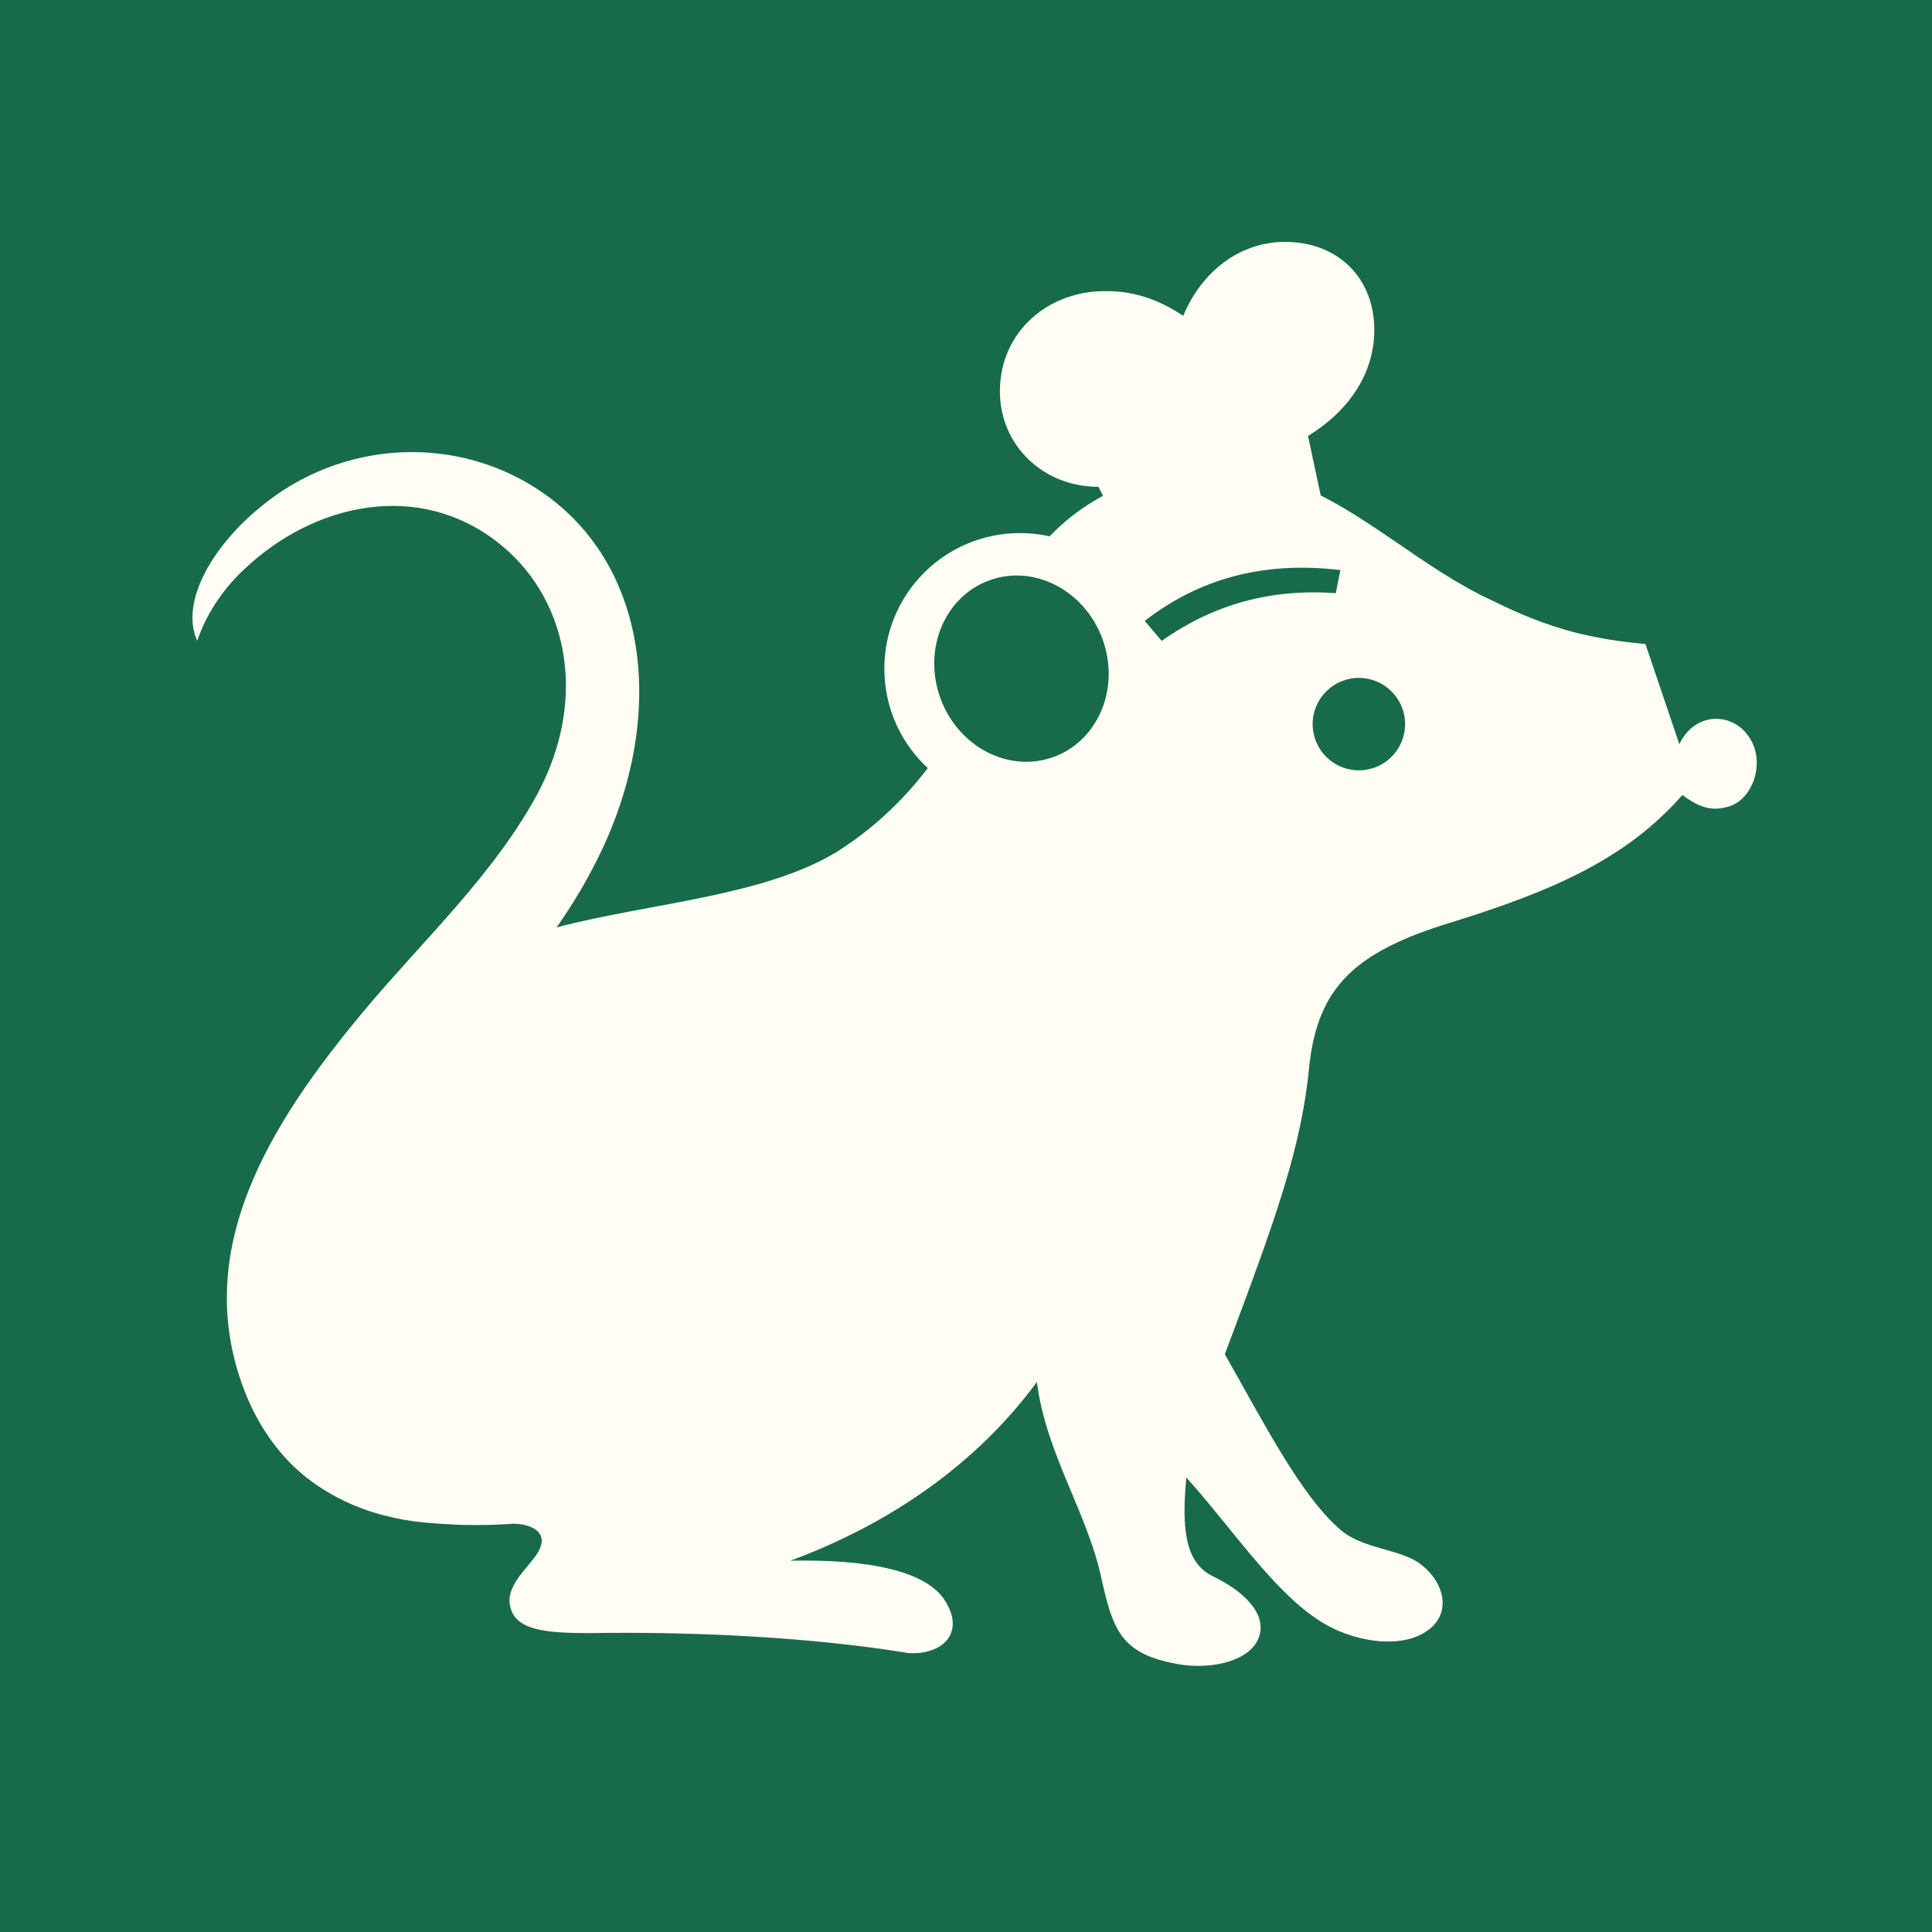
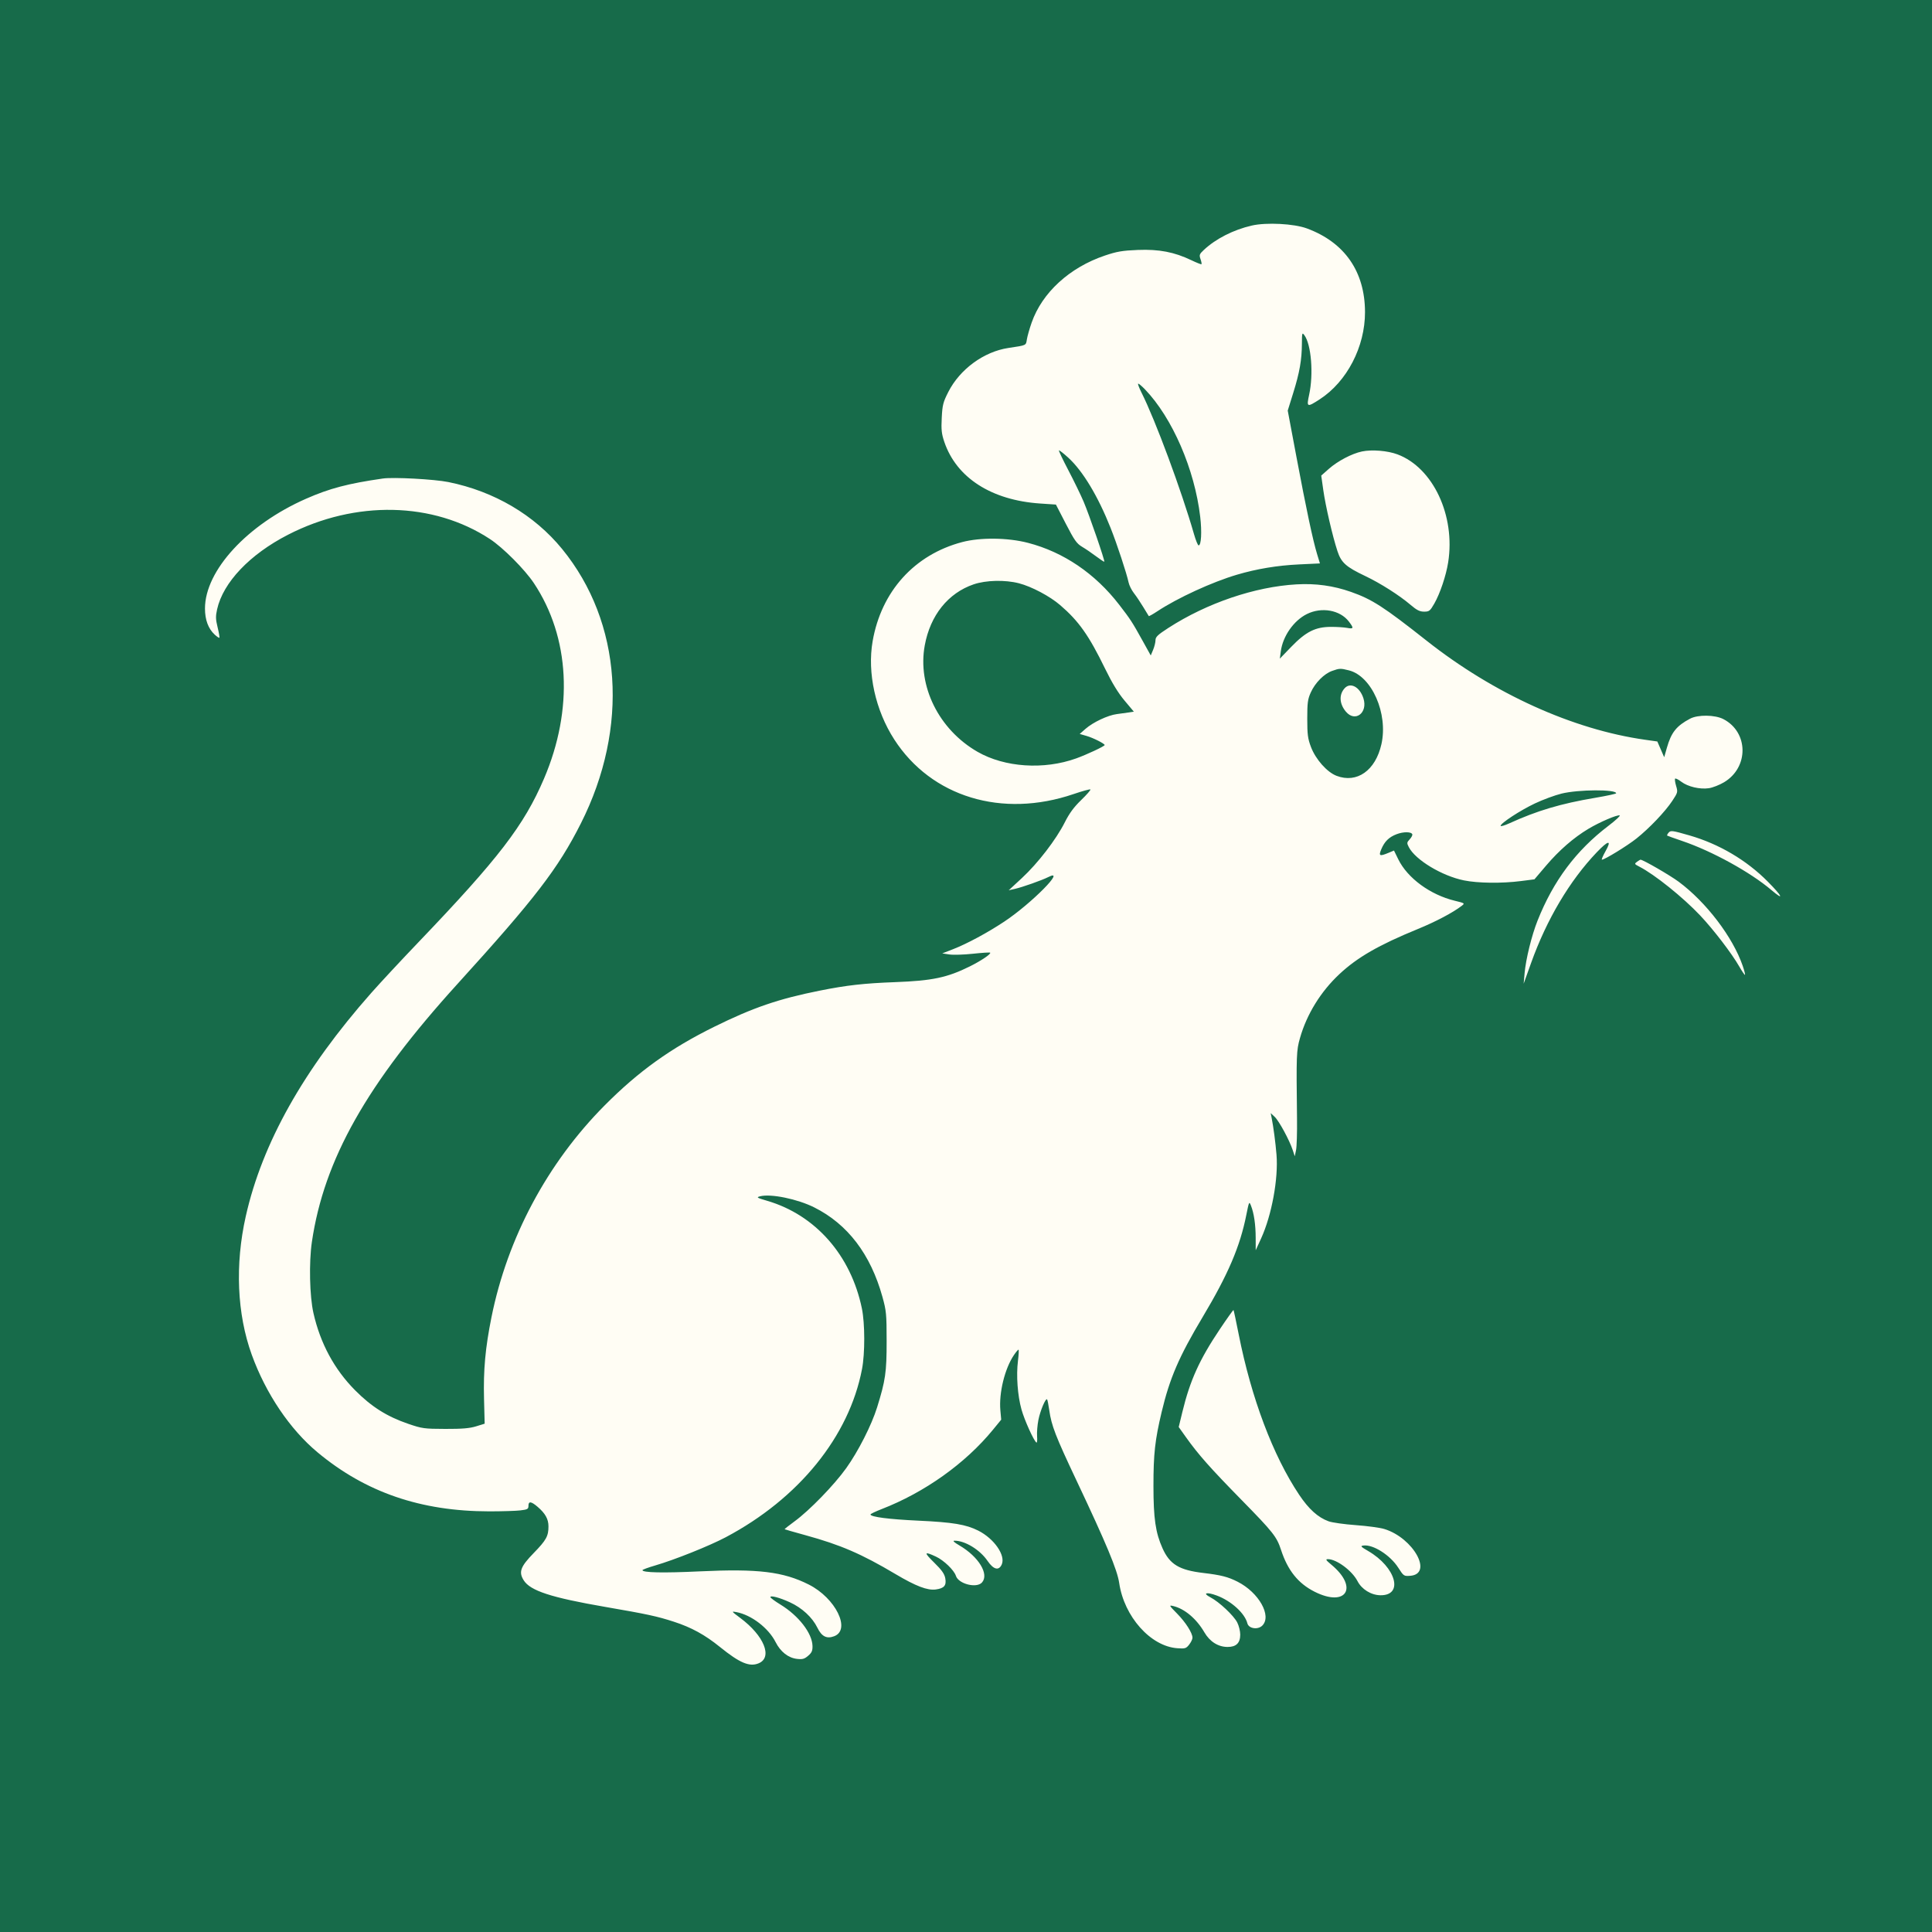
- <svg xmlns="http://www.w3.org/2000/svg" viewBox="0 0 1254 1254" role="img" aria-labelledby="title">
-   <rect width="1254" height="1254" fill="#176b4a" />
-   <g fill="#fffdf4">
-     <path d="M351 982c-82 20-160-1-191-76-38-93 15-177 78-252 37-44 83-87 111-139 34-64 18-129-26-163-51-40-119-26-165 18-15 14-25 31-30 46-12-27 13-64 40-86 53-45 130-49 186-9 71 51 78 153 31 242-31 60-82 108-124 157-51 60-75 126-62 178 11 44 60 67 130 52z" />
-     <path d="M1090 483c10-21 34-21 45-5 12 17 2 43-15 46-11 3-20-2-28-8-36 41-83 62-151 83-62 19-85 42-91 91-5 55-22 101-55 189 25 44 49 91 74 113 15 14 41 13 54 24 16 13 18 32 4 42-17 13-50 8-72-7-29-19-57-61-85-92-3 33-1 55 17 64 19 9 36 24 30 40-6 16-34 22-58 16-32-7-37-23-44-54-9-43-36-81-42-128-39 53-95 92-160 116 49-1 89 6 101 27 12 20-2 34-24 33-67-11-145-14-207-13-30 0-49-2-52-18-3-14 15-27 19-36 6-12-6-17-17-17-129 9-191-52-178-168 12-110 88-187 206-219 61-16 134-20 182-49 38-24 68-59 88-103 8-18 15-43 25-64 10-24 30-47 56-62 45-26 89-25 128-10 45 17 83 55 129 76 38 19 66 25 99 28z" />
-     <circle cx="662" cy="434" r="88" />
-     <path d="M755 396c-16-29-30-56-42-80-36 0-64-27-64-62 0-39 32-66 70-65 18 0 34 6 49 16 12-29 37-48 66-48 35 0 58 24 58 57 0 29-17 53-43 69l19 89c-44-2-80 7-113 24z" />
-   </g>
-   <ellipse cx="663" cy="434" rx="56" ry="61" transform="rotate(-20 663 434)" fill="#176b4a" />
-   <path d="M743 403c35-27 76-39 127-33l-3 15c-42-3-79 7-113 31z" fill="#176b4a" />
-   <circle cx="882" cy="470" r="30" fill="#176b4a" />
+ <svg xmlns="http://www.w3.org/2000/svg" width="1254" height="1254" viewBox="0 0 1254 1254" role="img" aria-labelledby="title">
+   <rect x="0" y="0" width="100%" height="100%" fill="#176b4a" />
+   <path d="M 812.500 146.403 C 800.606 149.125, 789.093 154.982, 781.340 162.254 C 778.500 164.918, 778.284 165.515, 779.206 168.160 C 779.770 169.778, 780.059 171.275, 779.848 171.486 C 779.637 171.696, 776.677 170.531, 773.270 168.896 C 762.208 163.587, 752.260 161.678, 738.531 162.232 C 728.491 162.636, 724.952 163.239, 717.149 165.873 C 694.213 173.615, 676.426 189.913, 669.592 209.446 C 668.235 213.325, 666.852 218.184, 666.518 220.242 C 665.855 224.338, 666.486 224.043, 654.522 225.847 C 638.556 228.254, 623.004 239.652, 615.490 254.454 C 612.141 261.052, 611.676 262.889, 611.254 271.183 C 610.860 278.929, 611.142 281.567, 612.927 286.829 C 620.828 310.118, 643.543 324.706, 675.197 326.821 L 685.362 327.500 691.820 340 C 697.357 350.717, 698.864 352.846, 702.389 354.928 C 704.650 356.263, 708.739 359.049, 711.477 361.118 C 714.214 363.187, 716.591 364.743, 716.758 364.575 C 717.280 364.053, 706.981 334.134, 703.342 325.603 C 701.441 321.147, 696.964 311.935, 693.392 305.134 C 689.821 298.333, 687.090 292.577, 687.324 292.343 C 687.557 292.109, 690.284 294.235, 693.383 297.067 C 702.821 305.693, 712.655 322.021, 720.871 342.707 C 725.017 353.146, 731.311 372.212, 732.521 378 C 732.923 379.925, 734.487 383.075, 735.996 385 C 737.505 386.925, 740.227 390.975, 742.045 394 C 743.864 397.025, 745.479 399.669, 745.634 399.875 C 745.789 400.081, 748.298 398.676, 751.208 396.752 C 764.318 388.087, 786.767 377.774, 802.873 373.019 C 815.733 369.222, 829.082 367.008, 843.114 366.347 L 856.727 365.704 854.869 359.602 C 852.142 350.643, 847.835 330.364, 841.468 296.500 L 835.827 266.500 839.408 255 C 843.534 241.751, 844.969 233.574, 845.024 223 C 845.061 216.087, 845.182 215.657, 846.576 217.500 C 851.096 223.478, 852.658 242.750, 849.715 256.250 C 847.944 264.376, 848.320 264.536, 856.595 259.172 C 874.263 247.717, 886.022 225.079, 885.985 202.590 C 885.942 176.280, 872.765 157.311, 848.242 148.257 C 839.838 145.154, 821.999 144.229, 812.500 146.403 M 740.944 254.889 C 749.871 272.573, 766.884 318.458, 775.004 346.750 C 776.148 350.738, 777.488 354, 777.981 354 C 779.686 354, 780.171 345.304, 779.016 335.422 C 775.417 304.635, 760.951 271.248, 743.194 252.750 C 741.214 250.688, 739.229 249, 738.783 249 C 738.336 249, 739.309 251.650, 740.944 254.889 M 884 293.036 C 877.489 294.397, 868.251 299.245, 862.537 304.298 L 857.573 308.687 858.904 318.093 C 860.371 328.468, 864.914 348.051, 868.097 357.724 C 870.554 365.188, 873.613 367.934, 886.060 373.848 C 895.949 378.546, 908.296 386.399, 915.608 392.640 C 919.596 396.044, 921.510 397, 924.338 397 C 927.658 397, 928.210 396.563, 930.970 391.750 C 934.686 385.271, 938.599 373.629, 939.960 365 C 944.749 334.639, 930.153 303.561, 907.044 294.915 C 900.623 292.513, 890.462 291.684, 884 293.036 M 248.500 310.591 C 225.821 313.863, 213.956 316.984, 198.694 323.695 C 160.501 340.487, 133.040 370.313, 133.043 395 C 133.044 402.323, 135.195 408.080, 139.364 411.921 C 140.810 413.252, 142.173 414.152, 142.394 413.921 C 142.615 413.689, 142.100 410.668, 141.249 407.206 C 139.961 401.967, 139.905 400.002, 140.916 395.485 C 144.824 378.021, 162.120 359.829, 186.933 347.083 C 230.733 324.585, 281.144 325.655, 318 349.866 C 326.517 355.460, 340.611 369.606, 346.525 378.494 C 369.917 413.651, 372.339 460.355, 353.104 505.376 C 340.151 535.692, 323.644 557.194, 271.500 611.668 C 260.500 623.160, 246.741 637.948, 240.924 644.531 C 197.038 694.200, 170.204 741.965, 159.531 789.415 C 152.455 820.870, 153.835 852.869, 163.405 879.308 C 172.535 904.529, 188.141 927.689, 206.084 942.644 C 237.213 968.590, 273.114 980.940, 317.500 980.972 C 325.750 980.978, 334.863 980.699, 337.750 980.352 C 342.423 979.791, 343 979.462, 343 977.361 C 343 974.252, 344.746 974.436, 348.891 977.981 C 353.929 982.289, 355.986 985.969, 355.993 990.685 C 356.003 997.059, 354.585 999.629, 346.428 1008.010 C 337.804 1016.873, 336.537 1020.316, 339.916 1025.715 C 344.173 1032.518, 357.694 1036.925, 393 1043.018 C 420.201 1047.712, 426.539 1049.083, 437.500 1052.647 C 448.824 1056.329, 457.540 1061.113, 467.275 1068.987 C 480.156 1079.407, 486.488 1082.077, 492.432 1079.593 C 501.649 1075.742, 495.944 1061.675, 480.500 1050.176 C 474.662 1045.829, 474.595 1045.726, 478 1046.370 C 487.719 1048.208, 498.774 1056.673, 503.415 1065.832 C 506.616 1072.149, 511.649 1076.093, 517.323 1076.733 C 520.898 1077.136, 522.132 1076.790, 524.553 1074.708 C 526.896 1072.693, 527.451 1071.434, 527.370 1068.322 C 527.153 1060.043, 518.379 1048.711, 506.603 1041.500 C 503.011 1039.300, 500.055 1037.127, 500.036 1036.671 C 499.979 1035.348, 505.976 1036.926, 512.680 1039.997 C 520.576 1043.616, 527.261 1049.790, 530.542 1056.496 C 533.345 1062.226, 536.585 1063.869, 541.440 1062.023 C 552.490 1057.821, 542.373 1037.249, 524.937 1028.468 C 508.356 1020.118, 491.940 1018.128, 454.363 1019.913 C 430.377 1021.052, 416.992 1020.773, 417.005 1019.135 C 417.008 1018.786, 420.720 1017.420, 425.255 1016.100 C 437.834 1012.437, 460.399 1003.412, 471 997.802 C 518.454 972.692, 551.137 932.374, 559.509 888.614 C 561.472 878.355, 561.429 858.991, 559.420 849.269 C 552.293 814.762, 529.292 788.606, 498 779.424 C 491.225 777.436, 490.774 777.151, 493.334 776.482 C 500.271 774.668, 517.586 778.215, 528.498 783.686 C 550.200 794.565, 565.055 814.045, 572.750 841.717 C 575.269 850.774, 575.472 852.911, 575.486 870.500 C 575.501 890.679, 574.731 896.023, 569.289 913.500 C 565.706 925.010, 557.061 942.026, 549.253 952.938 C 541.410 963.901, 525.445 980.345, 515.765 987.432 C 512.061 990.145, 509.136 992.461, 509.265 992.581 C 509.394 992.700, 515.502 994.448, 522.837 996.465 C 545.594 1002.722, 559.153 1008.576, 581.202 1021.664 C 594.484 1029.548, 601.950 1032.402, 607.388 1031.674 C 612.847 1030.943, 614.424 1029.076, 613.545 1024.387 C 613.009 1021.529, 611.260 1019.058, 606.409 1014.301 C 599.481 1007.507, 599.700 1006.713, 607.500 1010.353 C 612.625 1012.744, 619.283 1019.165, 620.449 1022.840 C 622.106 1028.061, 633.822 1031.064, 637.345 1027.171 C 642.189 1021.819, 635.224 1010.378, 622.662 1003.054 C 619.240 1001.059, 618.176 1000.037, 619.507 1000.022 C 626.325 999.947, 636.045 1005.883, 641.005 1013.152 C 644.849 1018.785, 648.284 1019.665, 650.182 1015.501 C 652.860 1009.623, 645.349 998.744, 634.987 993.493 C 627.070 989.481, 618.480 988.051, 596.073 987.011 C 576.953 986.125, 565 984.581, 565 982.999 C 565 982.623, 568.263 981.051, 572.250 979.506 C 600.222 968.662, 626.639 949.827, 644.516 927.979 L 649.852 921.458 649.310 915.479 C 648.279 904.107, 652.174 888.240, 658.152 879.462 C 659.443 877.565, 660.756 876.011, 661.069 876.007 C 661.382 876.003, 661.230 879.263, 660.730 883.250 C 659.536 892.773, 660.470 905.723, 663.006 914.821 C 664.940 921.762, 671.058 935.300, 672.725 936.330 C 673.151 936.594, 673.338 934.779, 673.141 932.298 C 672.943 929.817, 673.323 925.034, 673.986 921.668 C 675.172 915.636, 678.674 907.341, 679.630 908.297 C 679.900 908.567, 680.540 911.748, 681.053 915.367 C 682.462 925.323, 685.097 932.118, 698.743 961 C 718.232 1002.246, 725.190 1018.952, 726.441 1027.500 C 729.627 1049.261, 746.788 1068.544, 764.092 1069.809 C 769.230 1070.184, 769.859 1069.995, 771.842 1067.474 C 773.029 1065.965, 774 1063.962, 774 1063.022 C 774 1059.931, 769.592 1053.010, 764 1047.320 C 758.766 1041.996, 758.645 1041.759, 761.500 1042.431 C 768.885 1044.169, 776.606 1050.684, 781.728 1059.500 C 785.232 1065.530, 790.665 1068.960, 796.750 1068.984 C 802.364 1069.005, 805 1066.442, 805 1060.960 C 805 1058.738, 804.126 1055.207, 803.058 1053.113 C 800.730 1048.550, 791.339 1039.743, 785.618 1036.757 C 780.231 1033.945, 783.135 1033.141, 789.766 1035.608 C 799.147 1039.097, 807.992 1047.137, 809.630 1053.663 C 810.493 1057.100, 816.451 1057.994, 819.326 1055.118 C 825.632 1048.813, 817.073 1033.631, 803.269 1026.636 C 797.002 1023.461, 792.538 1022.322, 781 1020.954 C 765.379 1019.103, 759.241 1015.385, 754.550 1004.932 C 750.026 994.851, 748.672 985.550, 748.667 964.500 C 748.661 943.703, 749.664 934.651, 753.987 916.500 C 759.221 894.526, 765.249 880.552, 780.516 855 C 797.139 827.179, 804.868 809.113, 808.964 788.500 C 810.685 779.843, 810.799 779.614, 811.948 782.500 C 813.917 787.442, 814.999 794.791, 815.021 803.386 L 815.042 811.500 818.574 803.767 C 825.451 788.712, 829.802 765.018, 828.539 749.500 C 827.900 741.645, 826.549 731.427, 825.366 725.500 L 824.767 722.500 827.343 724.886 C 830.122 727.461, 836.931 740.004, 839.075 746.500 L 840.396 750.500 841.224 746.500 C 841.680 744.300, 841.962 735.075, 841.852 726 C 841.350 684.547, 841.447 681.938, 843.793 673.715 C 848.196 658.277, 857.236 643.621, 869.338 632.301 C 881.026 621.367, 894.927 613.366, 920.231 603.009 C 931.868 598.246, 943.073 592.333, 948.714 587.978 C 950.898 586.292, 950.839 586.248, 944.214 584.636 C 928.283 580.760, 913.536 569.927, 907.559 557.710 L 904.794 552.059 901.275 553.530 C 895.462 555.958, 894.721 555.604, 896.534 551.264 C 898.666 546.163, 901.525 543.347, 906.506 541.445 C 910.954 539.746, 916.116 539.797, 916.688 541.545 C 916.876 542.120, 916.110 543.579, 914.985 544.786 C 913.096 546.813, 913.053 547.202, 914.428 549.861 C 918.718 558.157, 935.926 568.532, 950.208 571.434 C 959.264 573.274, 974.793 573.458, 987.159 571.872 L 995.954 570.744 1003.491 561.883 C 1011.999 551.879, 1021.422 543.685, 1031.016 537.947 C 1038.369 533.549, 1049.651 528.717, 1051.289 529.263 C 1051.886 529.462, 1048.596 532.502, 1043.977 536.018 C 1022.940 552.032, 1008.250 571.697, 997.942 597.645 C 994.168 607.145, 990.386 622.503, 989.573 631.629 L 988.960 638.500 993.795 625 C 1003.902 596.780, 1018.799 571.668, 1036.358 553.250 C 1043.974 545.262, 1046.347 544.951, 1042.087 552.500 C 1040.380 555.525, 1039.335 558, 1039.766 558 C 1041.523 558, 1056.322 548.915, 1062.201 544.228 C 1070.587 537.540, 1080.807 526.808, 1085.408 519.855 C 1089.020 514.397, 1089.103 514.075, 1087.911 510.099 C 1087.234 507.837, 1086.947 505.720, 1087.274 505.393 C 1087.601 505.066, 1089.388 505.957, 1091.244 507.373 C 1095.519 510.634, 1103.350 512.474, 1109.209 511.596 C 1111.693 511.223, 1116.133 509.475, 1119.076 507.709 C 1135.197 498.042, 1134.945 475.257, 1118.624 466.767 C 1113.168 463.928, 1102.096 463.772, 1097 466.462 C 1088.128 471.145, 1084.744 475.394, 1081.898 485.424 L 1080.173 491.500 1077.946 486.386 L 1075.718 481.272 1067.803 480.152 C 1020.839 473.511, 969.559 450.267, 926 415.878 C 898.071 393.829, 890.625 389.025, 876.879 384.183 C 865.462 380.163, 854.060 378.582, 841.574 379.289 C 814.535 380.821, 783.443 391.381, 758.395 407.539 C 751.473 412.005, 750 413.403, 750 415.510 C 750 416.915, 749.307 419.724, 748.459 421.753 L 746.918 425.441 741.666 415.970 C 734.850 403.679, 733.776 402.024, 726.424 392.500 C 710.793 372.251, 690.302 358.343, 667.274 352.355 C 654.116 348.934, 636.359 348.725, 624.500 351.853 C 593.521 360.023, 572.036 383.815, 566.399 416.192 C 562.832 436.682, 568.193 461.009, 580.461 480 C 604.547 517.285, 650.411 531.234, 696.850 515.397 C 702.543 513.455, 707.448 512.114, 707.750 512.417 C 708.053 512.719, 705.358 515.809, 701.762 519.284 C 697.045 523.840, 694.086 527.863, 691.143 533.716 C 685.541 544.857, 673.684 560.276, 663.352 569.854 L 654.728 577.849 658.743 576.946 C 663.566 575.863, 676.382 571.329, 680.343 569.305 C 692.666 563.008, 669.596 586.378, 651.825 598.193 C 641.098 605.324, 627.691 612.552, 618.701 616.050 L 611.592 618.816 616.198 619.507 C 618.731 619.887, 625.624 619.679, 631.515 619.045 C 637.405 618.410, 642.429 618.095, 642.678 618.345 C 643.462 619.128, 636.782 623.642, 629.500 627.250 C 614.799 634.535, 605.170 636.565, 581 637.474 C 560.634 638.241, 549.576 639.489, 532 643.005 C 505.290 648.349, 488.721 654.029, 463.500 666.487 C 435.199 680.468, 414.471 695.344, 392.500 717.445 C 355.328 754.836, 329.353 803.443, 318.993 855 C 314.985 874.948, 313.689 889.186, 314.169 908.029 L 314.577 924.067 309.039 925.784 C 304.846 927.083, 299.976 927.490, 289 927.459 C 275.310 927.420, 273.969 927.236, 265 924.167 C 251.181 919.438, 241.162 913.120, 230.525 902.426 C 217.030 888.859, 207.902 871.955, 203.445 852.276 C 200.949 841.254, 200.472 819.426, 202.435 806.096 C 210.312 752.610, 238.038 703.486, 296.969 638.603 C 347.326 583.160, 362.231 563.767, 377.035 534.430 C 408.430 472.217, 403.770 403.984, 364.873 356.349 C 346.812 334.231, 320.749 318.895, 291 312.881 C 281.860 311.033, 255.340 309.604, 248.500 310.591 M 631.973 379.277 C 615.391 384.930, 603.815 399.372, 600.235 418.871 C 595.378 445.319, 609.383 473.565, 634.500 487.983 C 652.119 498.096, 677.516 499.795, 698.500 492.263 C 705.383 489.792, 717 484.343, 717 483.584 C 717 482.680, 709.618 478.949, 705.390 477.716 L 700.804 476.379 704.582 473.062 C 709.473 468.768, 719.134 464.224, 724.932 463.490 C 727.444 463.172, 730.950 462.689, 732.723 462.416 L 735.946 461.919 729.908 454.728 C 725.775 449.806, 721.790 443.269, 717.281 434.018 C 706.743 412.395, 700.205 403.144, 688.125 392.760 C 681.365 386.950, 669.580 380.710, 661.356 378.586 C 652.357 376.263, 639.959 376.554, 631.973 379.277 M 848.241 398.567 C 839.696 402.825, 832.636 412.923, 831.330 422.756 L 830.699 427.500 838.161 419.781 C 847.587 410.030, 853.782 406.915, 863.815 406.883 C 867.626 406.871, 872.376 407.168, 874.372 407.542 C 878.659 408.346, 878.822 407.767, 875.527 403.447 C 869.800 395.937, 857.818 393.795, 848.241 398.567 M 864.615 435.472 C 859.412 437.327, 853.637 443.151, 850.812 449.393 C 848.808 453.819, 848.500 456.100, 848.500 466.500 C 848.500 476.750, 848.851 479.424, 850.905 484.839 C 853.958 492.884, 861.338 501.200, 867.520 503.561 C 880.749 508.613, 892.788 500.128, 896.632 483.046 C 901.100 463.188, 890.396 438.855, 875.549 435.117 C 870.062 433.735, 869.432 433.756, 864.615 435.472 M 872.733 446.750 C 868.995 450.898, 869.331 456.863, 873.589 461.923 C 879.599 469.066, 887.968 462.665, 884.949 453.234 C 882.578 445.828, 876.480 442.592, 872.733 446.750 M 1013.577 515.091 C 1009.219 516.161, 1001.411 519.047, 996.225 521.503 C 986.684 526.023, 974 534.318, 974 536.038 C 974 536.553, 976.587 535.796, 979.750 534.356 C 997.733 526.167, 1013.107 521.598, 1035.282 517.854 C 1042.827 516.580, 1049 515.245, 1049 514.886 C 1049 512.265, 1024.503 512.407, 1013.577 515.091 M 1082.972 540.534 C 1082.281 541.367, 1081.892 542.188, 1082.107 542.358 C 1082.323 542.528, 1086.775 544.124, 1092 545.904 C 1111.414 552.516, 1136.129 566.128, 1149.798 577.737 C 1158.326 584.980, 1156.958 581.862, 1147.359 572.177 C 1133.574 558.268, 1115.705 547.742, 1096.500 542.218 C 1085.275 538.990, 1084.349 538.874, 1082.972 540.534 M 1062.501 559.376 C 1060.724 560.675, 1060.811 560.850, 1064.060 562.518 C 1073.962 567.604, 1092.431 582.436, 1103.570 594.248 C 1112.312 603.520, 1124.078 618.897, 1128.966 627.441 C 1130.753 630.564, 1132.393 632.941, 1132.610 632.723 C 1132.827 632.506, 1132.163 629.882, 1131.135 626.892 C 1124.720 608.246, 1107.490 585.611, 1089.594 572.319 C 1083.916 568.102, 1066.438 558, 1064.820 558 C 1064.579 558, 1063.536 558.619, 1062.501 559.376 M 791.757 862.744 C 778.562 882.400, 772.403 895.993, 767.462 916.369 L 765.069 926.238 769.784 932.863 C 777.773 944.086, 785.427 952.729, 805.649 973.361 C 826.414 994.548, 828.683 997.414, 831.483 1006 C 835.820 1019.300, 842.591 1027.745, 853.215 1033.109 C 873.794 1043.497, 881.984 1030.394, 864.155 1015.604 C 860.552 1012.615, 860.175 1012, 861.945 1012 C 867.523 1012, 877.642 1019.525, 881.107 1026.249 C 883.857 1031.584, 889.934 1035.339, 895.962 1035.428 C 911.248 1035.655, 906.138 1017.213, 888 1006.692 C 883.248 1003.935, 882.823 1003.455, 884.879 1003.164 C 891.169 1002.273, 902.337 1009.362, 907.596 1017.583 C 911.043 1022.971, 911.234 1023.101, 915.284 1022.804 C 930.401 1021.697, 917.439 998.230, 898.500 992.419 C 895.750 991.575, 887.425 990.448, 880 989.914 C 872.575 989.380, 864.619 988.256, 862.321 987.416 C 855.435 984.900, 849.485 979.534, 843.261 970.230 C 826.272 944.831, 812.185 907.455, 803.997 866.055 C 802.317 857.560, 800.803 850.469, 800.632 850.298 C 800.461 850.128, 796.467 855.728, 791.757 862.744" stroke="none" fill="#fffdf4" fill-rule="evenodd" />
</svg>
